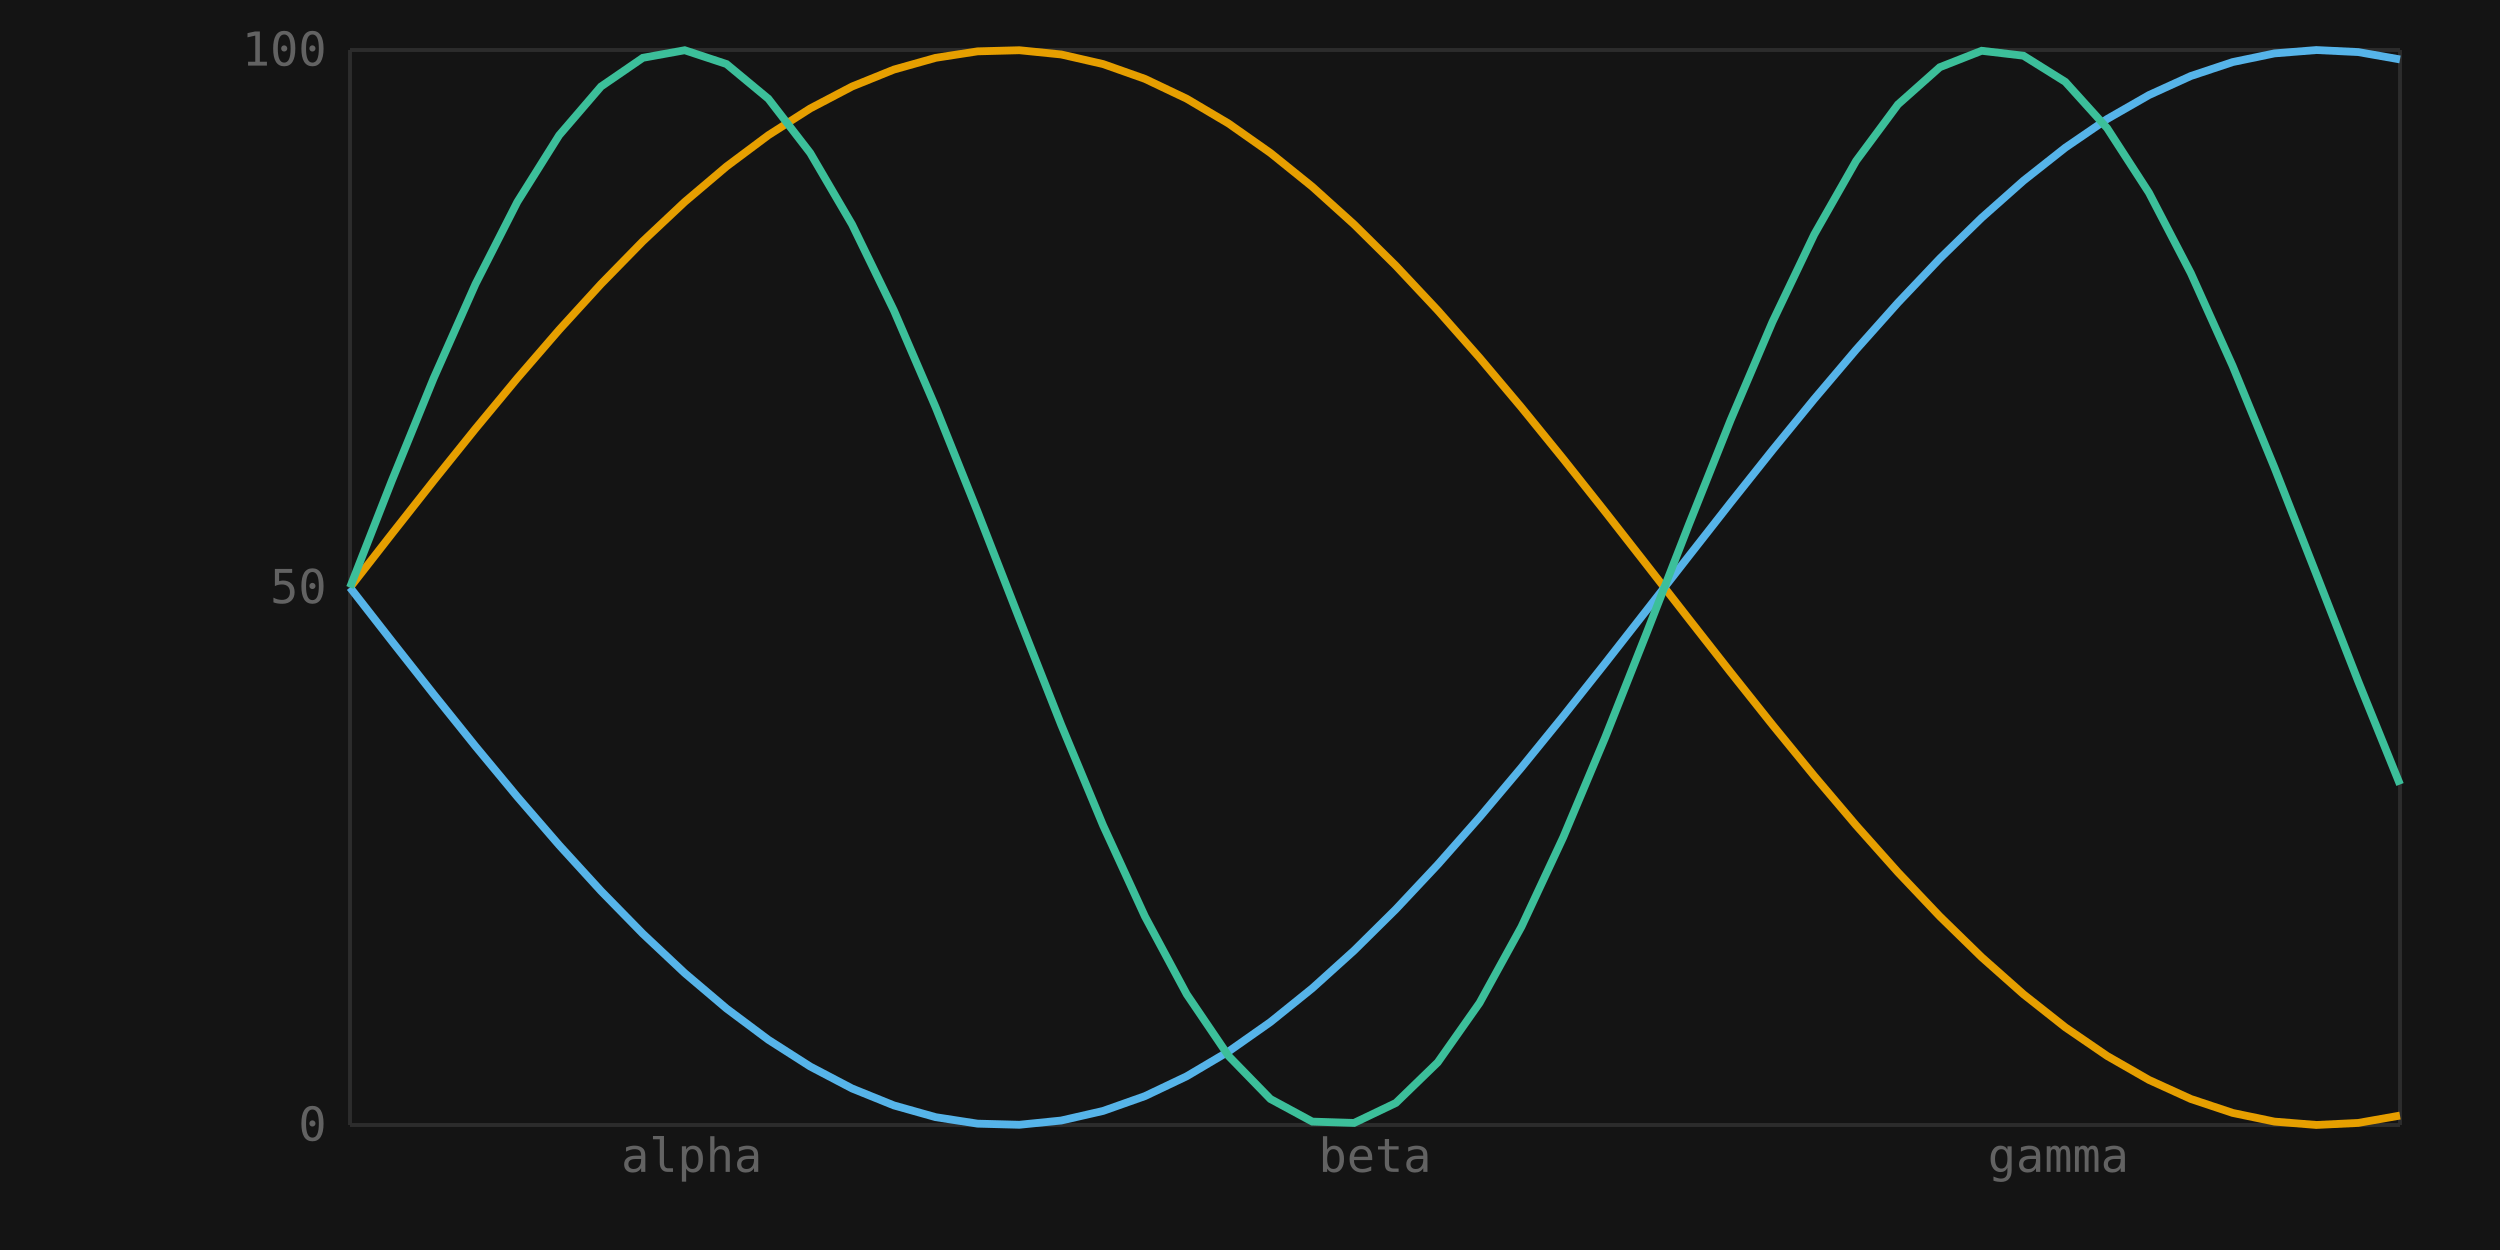
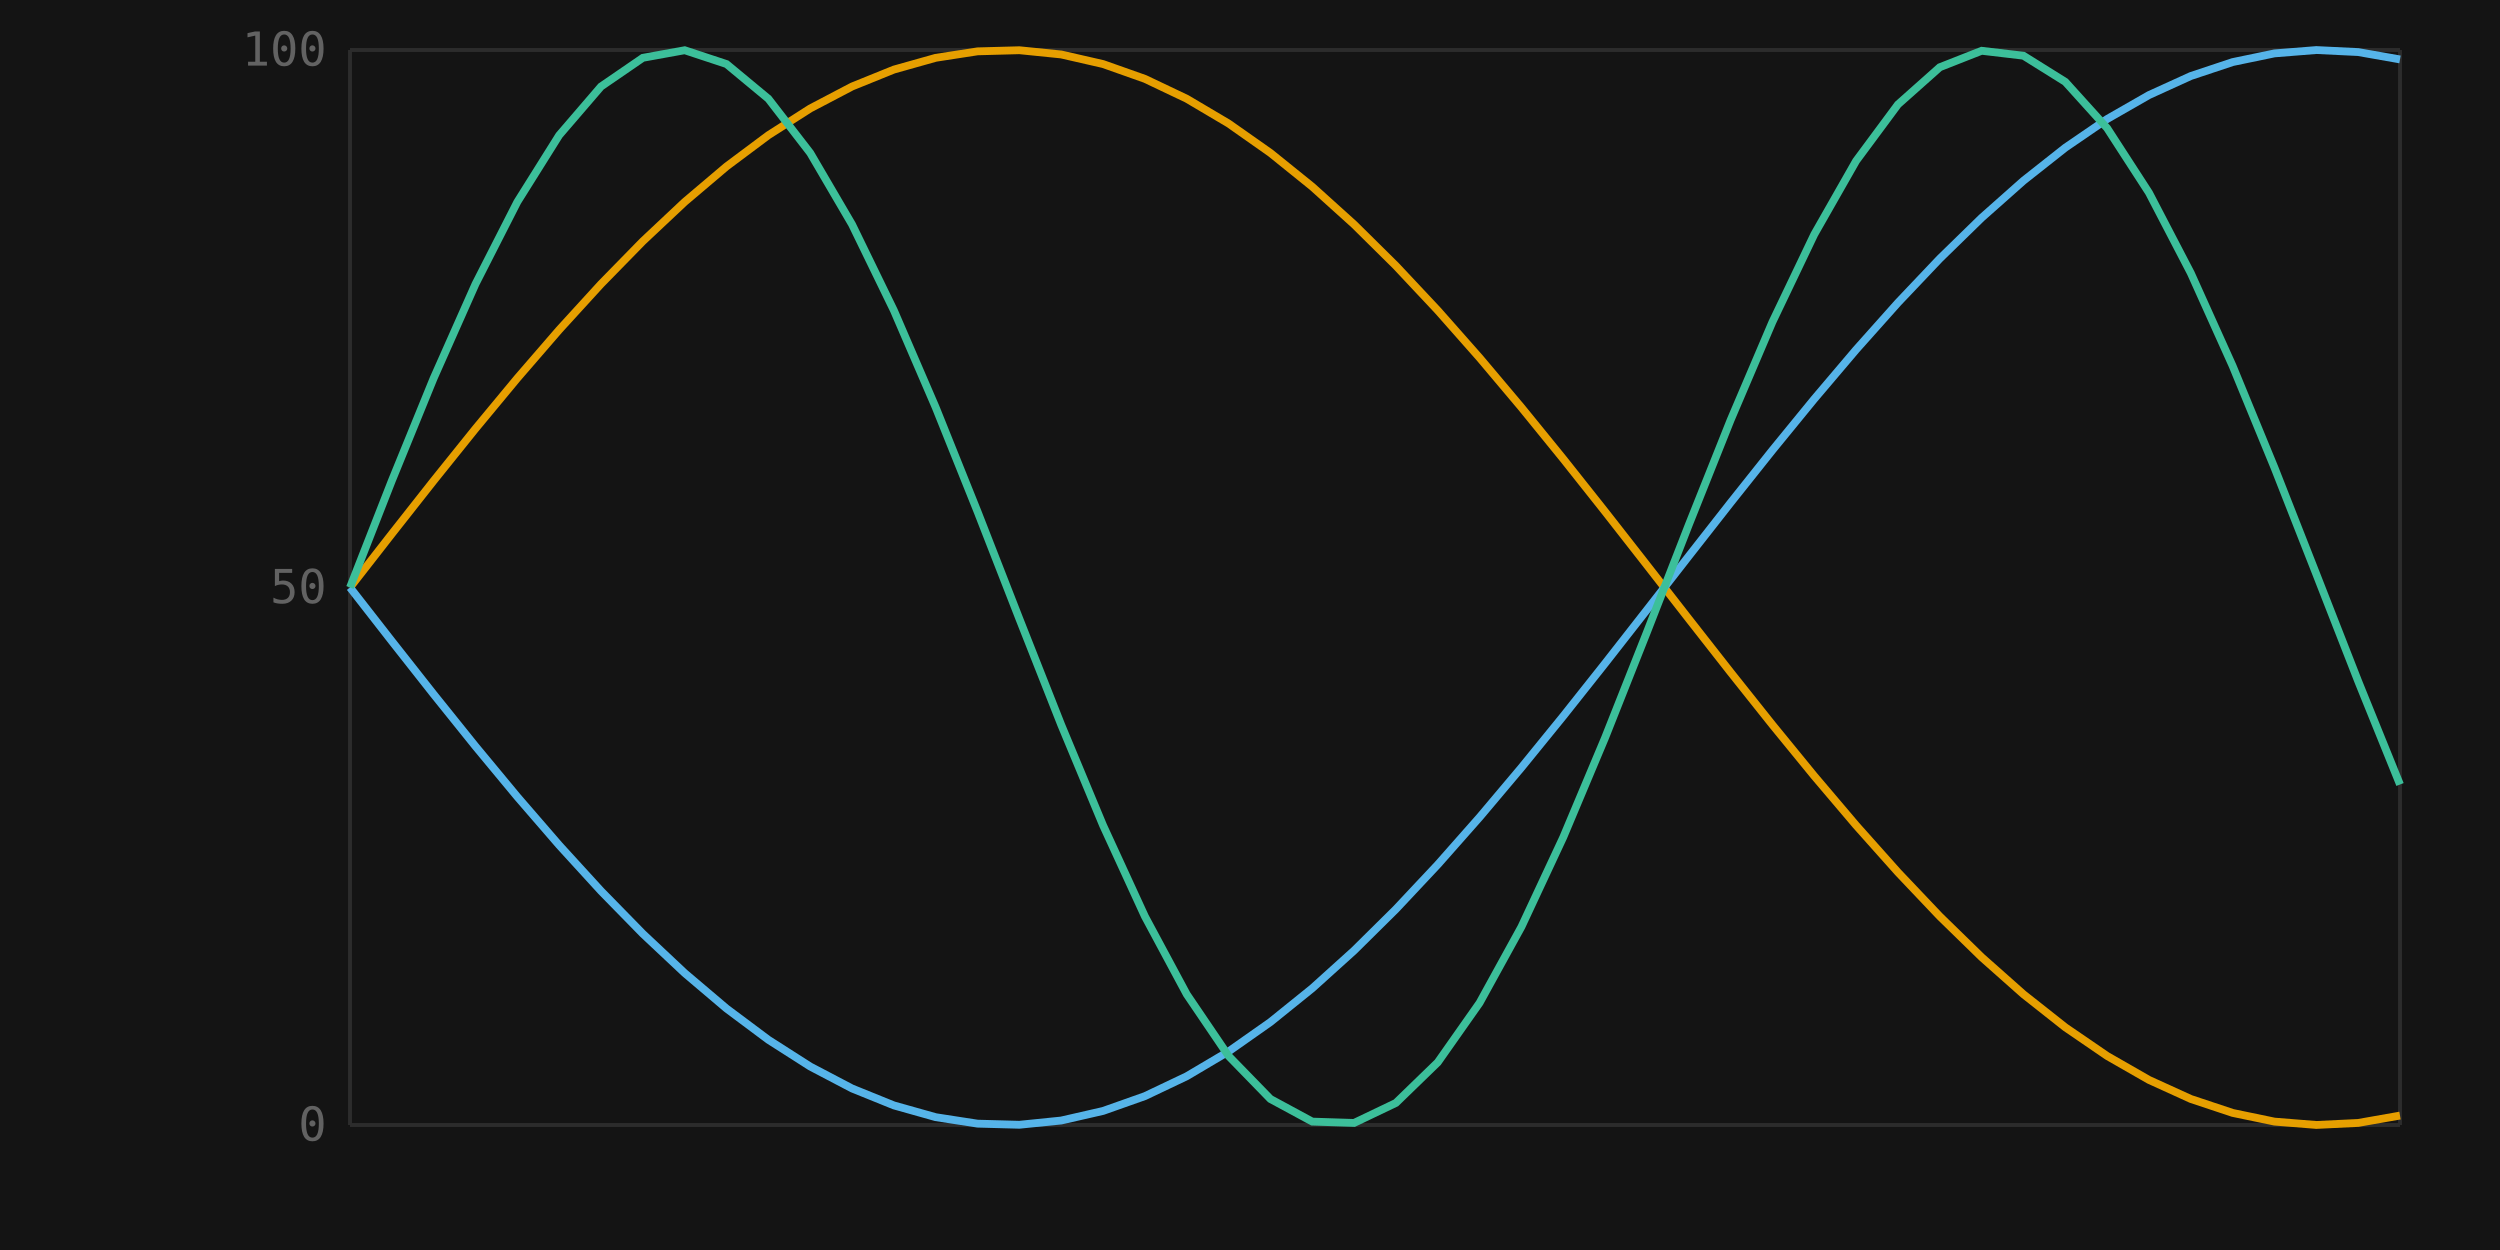
<svg xmlns="http://www.w3.org/2000/svg" viewBox="0 0 640 320" width="640" height="320">
  <rect width="100%" height="100%" fill="#141414" />
  <line x1="89.6" y1="12.8" x2="89.6" y2="288" stroke="#2c2c2c" stroke-width="1" />
  <line x1="89.6" y1="288" x2="614.4" y2="288" stroke="#2c2c2c" stroke-width="1" />
  <line x1="614.4" y1="12.8" x2="614.4" y2="288" stroke="#2c2c2c" stroke-width="1" />
  <line x1="89.6" y1="12.8" x2="614.4" y2="12.8" stroke="#2c2c2c" stroke-width="1" />
  <text x="83.6" y="292" text-anchor="end" font-size="12" font-family="monospace" fill="#626262">0</text>
  <text x="83.6" y="154.4" text-anchor="end" font-size="12" font-family="monospace" fill="#626262">50</text>
  <text x="83.6" y="16.8" text-anchor="end" font-size="12" font-family="monospace" fill="#626262">100</text>
-   <text x="177.067" y="300" text-anchor="middle" font-size="12" font-family="monospace" fill="#626262">alpha</text>
-   <text x="352" y="300" text-anchor="middle" font-size="12" font-family="monospace" fill="#626262">beta</text>
-   <text x="526.933" y="300" text-anchor="middle" font-size="12" font-family="monospace" fill="#626262">gamma</text>
  <path d="M89.6 150.4 L100.31 136.663 L111.02 123.063 L121.731 109.736 L132.441 96.816 L143.151 84.431 L153.861 72.705 L164.571 61.756 L175.282 51.692 L185.992 42.614 L196.702 34.614 L207.412 27.77 L218.122 22.151 L228.833 17.814 L239.543 14.802 L250.253 13.145 L260.963 12.859 L271.673 13.947 L282.384 16.399 L293.094 20.189 L303.804 25.281 L314.514 31.622 L325.224 39.151 L335.935 47.791 L346.645 57.456 L357.355 68.05 L368.065 79.467 L378.776 91.593 L389.486 104.306 L400.196 117.479 L410.906 130.982 L421.616 144.679 L432.327 158.432 L443.037 172.106 L453.747 185.562 L464.457 198.668 L475.167 211.291 L485.878 223.305 L496.588 234.592 L507.298 245.037 L518.008 254.536 L528.718 262.995 L539.429 270.329 L550.139 276.464 L560.849 281.34 L571.559 284.908 L582.269 287.132 L592.98 287.989 L603.69 287.472 L614.4 285.585" fill="none" stroke="#e69f00" stroke-width="2" />
  <path d="M89.6 150.4 L100.31 164.137 L111.02 177.737 L121.731 191.064 L132.441 203.984 L143.151 216.369 L153.861 228.095 L164.571 239.044 L175.282 249.108 L185.992 258.186 L196.702 266.186 L207.412 273.03 L218.122 278.649 L228.833 282.986 L239.543 285.998 L250.253 287.655 L260.963 287.941 L271.673 286.853 L282.384 284.401 L293.094 280.611 L303.804 275.519 L314.514 269.178 L325.224 261.649 L335.935 253.009 L346.645 243.344 L357.355 232.75 L368.065 221.333 L378.776 209.207 L389.486 196.494 L400.196 183.321 L410.906 169.818 L421.616 156.121 L432.327 142.368 L443.037 128.694 L453.747 115.238 L464.457 102.132 L475.167 89.509 L485.878 77.495 L496.588 66.208 L507.298 55.763 L518.008 46.264 L528.718 37.805 L539.429 30.471 L550.139 24.336 L560.849 19.46 L571.559 15.892 L582.269 13.668 L592.98 12.811 L603.69 13.328 L614.4 15.215" fill="none" stroke="#56b4e9" stroke-width="2" />
  <path d="M89.6 150.4 L100.31 123.063 L111.02 96.816 L121.731 72.705 L132.441 51.692 L143.151 34.614 L153.861 22.151 L164.571 14.802 L175.282 12.859 L185.992 16.399 L196.702 25.281 L207.412 39.151 L218.122 57.456 L228.833 79.467 L239.543 104.306 L250.253 130.982 L260.963 158.432 L271.673 185.562 L282.384 211.291 L293.094 234.592 L303.804 254.536 L314.514 270.329 L325.224 281.34 L335.935 287.132 L346.645 287.472 L357.355 282.348 L368.065 271.963 L378.776 256.732 L389.486 237.262 L400.196 214.329 L410.906 188.848 L421.616 161.833 L432.327 134.363 L443.037 107.532 L453.747 82.41 L464.457 59.999 L475.167 41.191 L485.878 26.738 L496.588 17.214 L507.298 13 L518.008 14.264 L528.718 20.955 L539.429 32.807 L550.139 49.347 L560.849 69.915 L571.559 93.692 L582.269 119.73 L592.98 146.991 L603.69 174.387 L614.4 200.828" fill="none" stroke="#3cbf9a" stroke-width="2" />
</svg>
